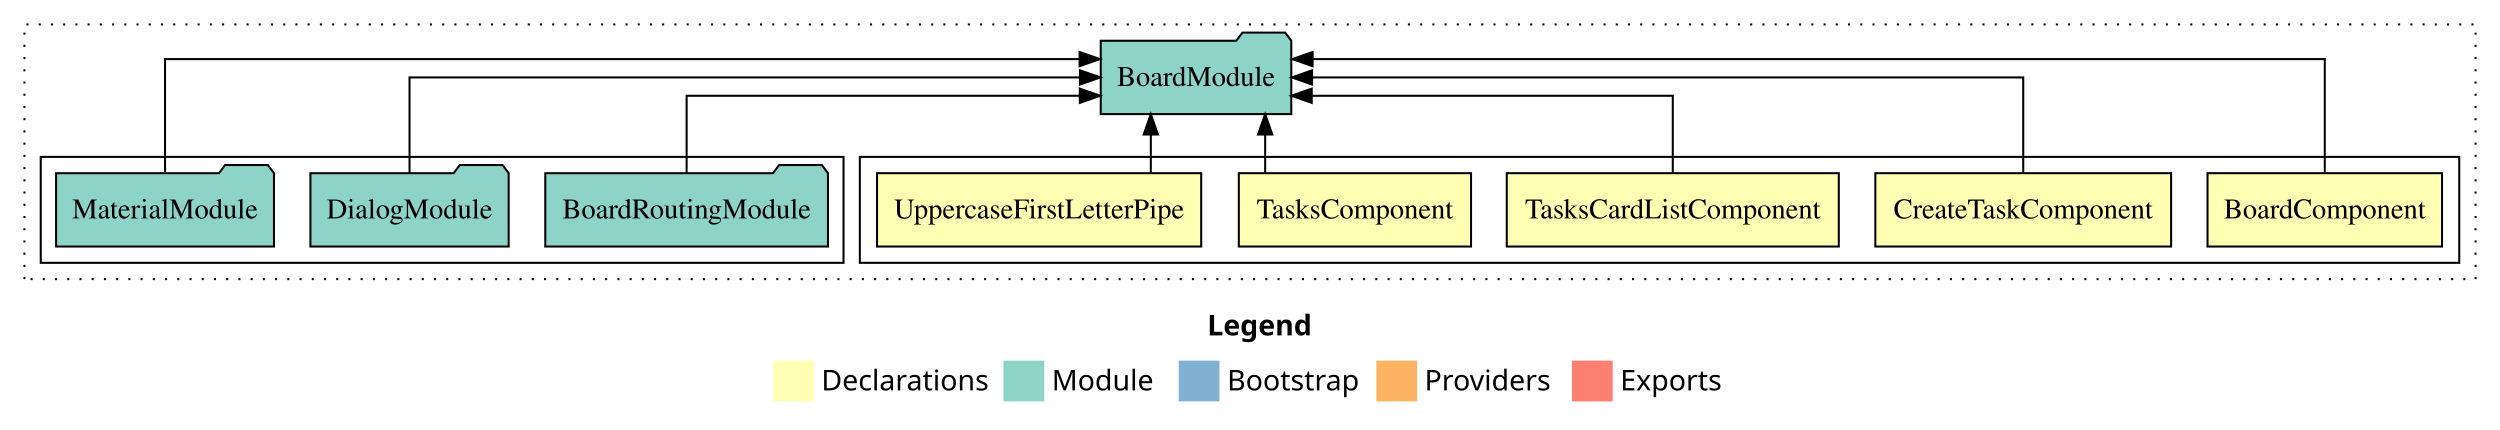
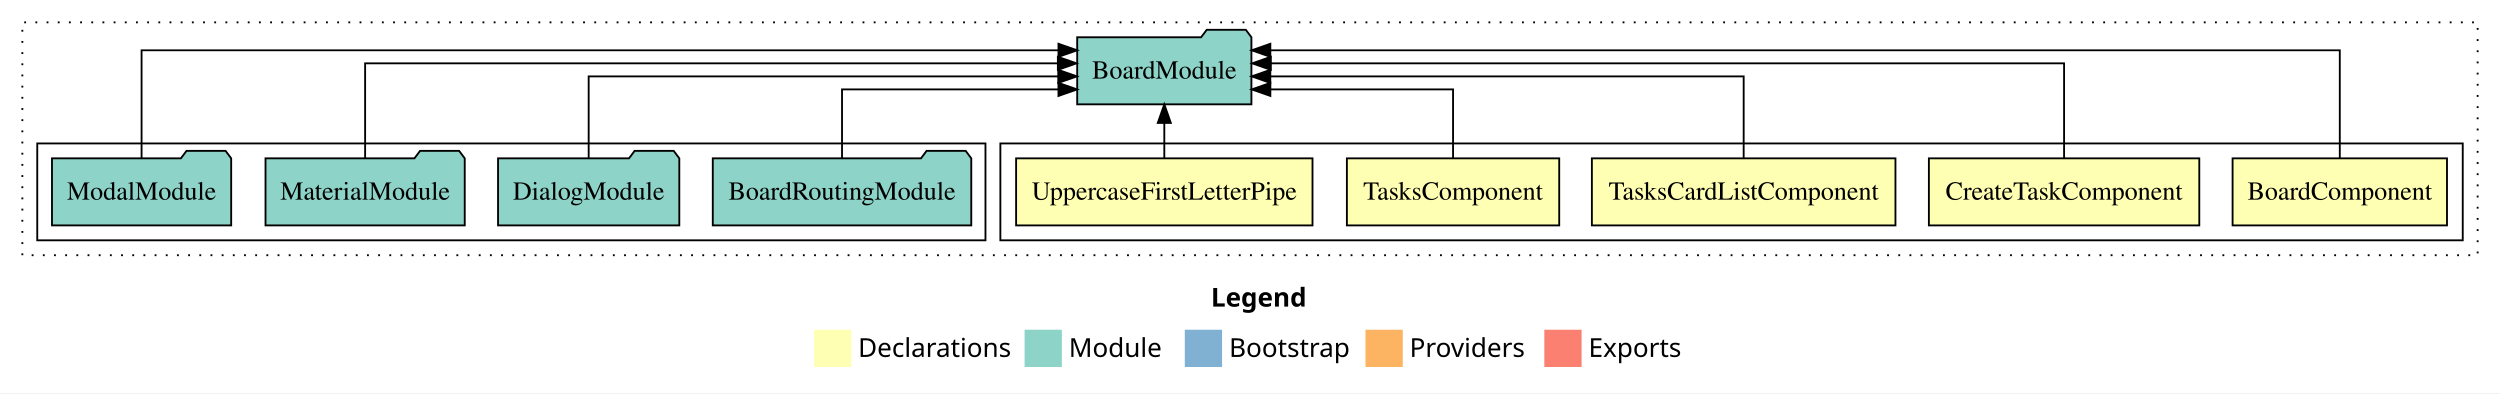
- <svg xmlns="http://www.w3.org/2000/svg" width="1227pt" height="211pt" viewBox="0.00 0.00 1227.00 211.00">
+ <svg xmlns="http://www.w3.org/2000/svg" width="1342pt" height="211pt" viewBox="0.00 0.00 1342.00 211.00">
  <g id="graph0" class="graph" transform="scale(1 1) rotate(0) translate(4 207)">
-     <polygon fill="#ffffff" stroke="transparent" points="-4,4 -4,-207 1223,-207 1223,4 -4,4" />
-     <text text-anchor="start" x="588.509" y="-42.4" font-family="sans-serif" font-weight="bold" font-size="14.00" fill="#000000">Legend</text>
-     <polygon fill="#ffffb3" stroke="transparent" points="375.5,-10 375.5,-30 395.5,-30 395.5,-10 375.5,-10" />
-     <text text-anchor="start" x="399.129" y="-15.4" font-family="sans-serif" font-size="14.00" fill="#000000">  Declarations</text>
-     <polygon fill="#8dd3c7" stroke="transparent" points="488.5,-10 488.5,-30 508.5,-30 508.5,-10 488.5,-10" />
-     <text text-anchor="start" x="512.225" y="-15.4" font-family="sans-serif" font-size="14.00" fill="#000000">  Module</text>
-     <polygon fill="#80b1d3" stroke="transparent" points="574.5,-10 574.5,-30 594.5,-30 594.5,-10 574.5,-10" />
-     <text text-anchor="start" x="598.281" y="-15.4" font-family="sans-serif" font-size="14.00" fill="#000000">  Bootstrap</text>
-     <polygon fill="#fdb462" stroke="transparent" points="671.5,-10 671.5,-30 691.5,-30 691.5,-10 671.5,-10" />
-     <text text-anchor="start" x="695.173" y="-15.4" font-family="sans-serif" font-size="14.00" fill="#000000">  Providers</text>
-     <polygon fill="#fb8072" stroke="transparent" points="767.5,-10 767.5,-30 787.5,-30 787.5,-10 767.5,-10" />
-     <text text-anchor="start" x="791.226" y="-15.4" font-family="sans-serif" font-size="14.00" fill="#000000">  Exports</text>
+     <polygon fill="#ffffff" stroke="transparent" points="-4,4 -4,-207 1338,-207 1338,4 -4,4" />
+     <text text-anchor="start" x="646.009" y="-42.4" font-family="sans-serif" font-weight="bold" font-size="14.00" fill="#000000">Legend</text>
+     <polygon fill="#ffffb3" stroke="transparent" points="433,-10 433,-30 453,-30 453,-10 433,-10" />
+     <text text-anchor="start" x="456.629" y="-15.4" font-family="sans-serif" font-size="14.00" fill="#000000">  Declarations</text>
+     <polygon fill="#8dd3c7" stroke="transparent" points="546,-10 546,-30 566,-30 566,-10 546,-10" />
+     <text text-anchor="start" x="569.725" y="-15.4" font-family="sans-serif" font-size="14.00" fill="#000000">  Module</text>
+     <polygon fill="#80b1d3" stroke="transparent" points="632,-10 632,-30 652,-30 652,-10 632,-10" />
+     <text text-anchor="start" x="655.781" y="-15.4" font-family="sans-serif" font-size="14.00" fill="#000000">  Bootstrap</text>
+     <polygon fill="#fdb462" stroke="transparent" points="729,-10 729,-30 749,-30 749,-10 729,-10" />
+     <text text-anchor="start" x="752.673" y="-15.4" font-family="sans-serif" font-size="14.00" fill="#000000">  Providers</text>
+     <polygon fill="#fb8072" stroke="transparent" points="825,-10 825,-30 845,-30 845,-10 825,-10" />
+     <text text-anchor="start" x="848.726" y="-15.4" font-family="sans-serif" font-size="14.00" fill="#000000">  Exports</text>
    <g id="clust1" class="cluster">
-       <polygon fill="none" stroke="#000000" stroke-dasharray="1,5" points="8,-70 8,-195 1211,-195 1211,-70 8,-70" />
+       <polygon fill="none" stroke="#000000" stroke-dasharray="1,5" points="8,-70 8,-195 1326,-195 1326,-70 8,-70" />
    </g>
    <g id="clust2" class="cluster">
-       <polygon fill="none" stroke="#000000" points="418,-78 418,-130 1203,-130 1203,-78 418,-78" />
+       <polygon fill="none" stroke="#000000" points="533,-78 533,-130 1318,-130 1318,-78 533,-78" />
    </g>
    <g id="clust8" class="cluster">
-       <polygon fill="none" stroke="#000000" points="16,-78 16,-130 410,-130 410,-78 16,-78" />
+       <polygon fill="none" stroke="#000000" points="16,-78 16,-130 525,-130 525,-78 16,-78" />
    </g>
    <g id="node1" class="node">
-       <polygon fill="#ffffb3" stroke="#000000" points="1194.545,-122 1079.455,-122 1079.455,-86 1194.545,-86 1194.545,-122" />
-       <text text-anchor="middle" x="1137" y="-99.8" font-family="Times,serif" font-size="14.00" fill="#000000">BoardComponent</text>
+       <polygon fill="#ffffb3" stroke="#000000" points="1309.545,-122 1194.455,-122 1194.455,-86 1309.545,-86 1309.545,-122" />
+       <text text-anchor="middle" x="1252" y="-99.8" font-family="Times,serif" font-size="14.00" fill="#000000">BoardComponent</text>
    </g>
    <g id="node6" class="node">
-       <polygon fill="#8dd3c7" stroke="#000000" points="629.762,-187 626.762,-191 605.762,-191 602.762,-187 536.238,-187 536.238,-151 629.762,-151 629.762,-187" />
-       <text text-anchor="middle" x="583" y="-164.8" font-family="Times,serif" font-size="14.00" fill="#000000">BoardModule</text>
+       <polygon fill="#8dd3c7" stroke="#000000" points="667.762,-187 664.762,-191 643.762,-191 640.762,-187 574.238,-187 574.238,-151 667.762,-151 667.762,-187" />
+       <text text-anchor="middle" x="621" y="-164.8" font-family="Times,serif" font-size="14.00" fill="#000000">BoardModule</text>
    </g>
    <g id="edge1" class="edge">
-       <path fill="none" stroke="#000000" d="M1137,-122.292C1137,-144.206 1137,-178 1137,-178 1137,-178 640.234,-178 640.234,-178" />
-       <polygon fill="#000000" stroke="#000000" points="640.234,-174.5 630.234,-178 640.234,-181.5 640.234,-174.5" />
+       <path fill="none" stroke="#000000" d="M1252,-122.011C1252,-144.485 1252,-180 1252,-180 1252,-180 677.912,-180 677.912,-180" />
+       <polygon fill="#000000" stroke="#000000" points="677.912,-176.5 667.912,-180 677.912,-183.5 677.912,-176.5" />
    </g>
    <g id="node2" class="node">
-       <polygon fill="#ffffb3" stroke="#000000" points="1061.576,-122 916.424,-122 916.424,-86 1061.576,-86 1061.576,-122" />
-       <text text-anchor="middle" x="989" y="-99.8" font-family="Times,serif" font-size="14.00" fill="#000000">CreateTaskComponent</text>
+       <polygon fill="#ffffb3" stroke="#000000" points="1176.576,-122 1031.424,-122 1031.424,-86 1176.576,-86 1176.576,-122" />
+       <text text-anchor="middle" x="1104" y="-99.8" font-family="Times,serif" font-size="14.00" fill="#000000">CreateTaskComponent</text>
    </g>
    <g id="edge2" class="edge">
-       <path fill="none" stroke="#000000" d="M989,-122.106C989,-141.339 989,-169 989,-169 989,-169 639.97,-169 639.97,-169" />
-       <polygon fill="#000000" stroke="#000000" points="639.97,-165.5 629.97,-169 639.97,-172.5 639.97,-165.5" />
+       <path fill="none" stroke="#000000" d="M1104,-122.129C1104,-142.572 1104,-173 1104,-173 1104,-173 678.192,-173 678.192,-173" />
+       <polygon fill="#000000" stroke="#000000" points="678.192,-169.5 668.192,-173 678.192,-176.5 678.192,-169.5" />
    </g>
    <g id="node3" class="node">
-       <polygon fill="#ffffb3" stroke="#000000" points="898.479,-122 735.521,-122 735.521,-86 898.479,-86 898.479,-122" />
-       <text text-anchor="middle" x="817" y="-99.8" font-family="Times,serif" font-size="14.00" fill="#000000">TasksCardListComponent</text>
+       <polygon fill="#ffffb3" stroke="#000000" points="1013.479,-122 850.521,-122 850.521,-86 1013.479,-86 1013.479,-122" />
+       <text text-anchor="middle" x="932" y="-99.8" font-family="Times,serif" font-size="14.00" fill="#000000">TasksCardListComponent</text>
    </g>
    <g id="edge3" class="edge">
-       <path fill="none" stroke="#000000" d="M817,-122.027C817,-138.398 817,-160 817,-160 817,-160 639.791,-160 639.791,-160" />
-       <polygon fill="#000000" stroke="#000000" points="639.791,-156.5 629.791,-160 639.791,-163.5 639.791,-156.5" />
+       <path fill="none" stroke="#000000" d="M932,-122.267C932,-140.555 932,-166 932,-166 932,-166 677.897,-166 677.897,-166" />
+       <polygon fill="#000000" stroke="#000000" points="677.897,-162.5 667.897,-166 677.896,-169.5 677.897,-162.5" />
    </g>
    <g id="node4" class="node">
-       <polygon fill="#ffffb3" stroke="#000000" points="717.989,-122 604.011,-122 604.011,-86 717.989,-86 717.989,-122" />
-       <text text-anchor="middle" x="661" y="-99.8" font-family="Times,serif" font-size="14.00" fill="#000000">TasksComponent</text>
+       <polygon fill="#ffffb3" stroke="#000000" points="832.989,-122 719.011,-122 719.011,-86 832.989,-86 832.989,-122" />
+       <text text-anchor="middle" x="776" y="-99.8" font-family="Times,serif" font-size="14.00" fill="#000000">TasksComponent</text>
    </g>
    <g id="edge4" class="edge">
-       <path fill="none" stroke="#000000" d="M616.943,-122.106C616.943,-122.106 616.943,-140.991 616.943,-140.991" />
-       <polygon fill="#000000" stroke="#000000" points="613.443,-140.991 616.943,-150.991 620.443,-140.991 613.443,-140.991" />
+       <path fill="none" stroke="#000000" d="M776,-122.009C776,-138.049 776,-159 776,-159 776,-159 677.926,-159 677.926,-159" />
+       <polygon fill="#000000" stroke="#000000" points="677.926,-155.5 667.926,-159 677.926,-162.5 677.926,-155.5" />
    </g>
    <g id="node5" class="node">
-       <polygon fill="#ffffb3" stroke="#000000" points="585.551,-122 426.449,-122 426.449,-86 585.551,-86 585.551,-122" />
-       <text text-anchor="middle" x="506" y="-99.8" font-family="Times,serif" font-size="14.00" fill="#000000">UppercaseFirstLetterPipe</text>
+       <polygon fill="#ffffb3" stroke="#000000" points="700.551,-122 541.449,-122 541.449,-86 700.551,-86 700.551,-122" />
+       <text text-anchor="middle" x="621" y="-99.8" font-family="Times,serif" font-size="14.00" fill="#000000">UppercaseFirstLetterPipe</text>
    </g>
    <g id="edge5" class="edge">
-       <path fill="none" stroke="#000000" d="M560.822,-122.106C560.822,-122.106 560.822,-140.991 560.822,-140.991" />
-       <polygon fill="#000000" stroke="#000000" points="557.322,-140.991 560.822,-150.991 564.322,-140.991 557.322,-140.991" />
+       <path fill="none" stroke="#000000" d="M621,-122.106C621,-122.106 621,-140.991 621,-140.991" />
+       <polygon fill="#000000" stroke="#000000" points="617.5,-140.991 621,-150.991 624.5,-140.991 617.5,-140.991" />
    </g>
    <g id="node7" class="node">
-       <polygon fill="#8dd3c7" stroke="#000000" points="402.38,-122 399.38,-126 378.38,-126 375.38,-122 263.62,-122 263.62,-86 402.38,-86 402.38,-122" />
-       <text text-anchor="middle" x="333" y="-99.8" font-family="Times,serif" font-size="14.00" fill="#000000">BoardRoutingModule</text>
+       <polygon fill="#8dd3c7" stroke="#000000" points="517.38,-122 514.38,-126 493.38,-126 490.38,-122 378.62,-122 378.62,-86 517.38,-86 517.38,-122" />
+       <text text-anchor="middle" x="448" y="-99.8" font-family="Times,serif" font-size="14.00" fill="#000000">BoardRoutingModule</text>
    </g>
    <g id="edge6" class="edge">
-       <path fill="none" stroke="#000000" d="M333,-122.027C333,-138.398 333,-160 333,-160 333,-160 525.977,-160 525.977,-160" />
-       <polygon fill="#000000" stroke="#000000" points="525.977,-163.5 535.977,-160 525.977,-156.5 525.977,-163.5" />
+       <path fill="none" stroke="#000000" d="M448,-122.009C448,-138.049 448,-159 448,-159 448,-159 564.184,-159 564.184,-159" />
+       <polygon fill="#000000" stroke="#000000" points="564.184,-162.5 574.184,-159 564.184,-155.5 564.184,-162.5" />
    </g>
    <g id="node8" class="node">
-       <polygon fill="#8dd3c7" stroke="#000000" points="245.653,-122 242.653,-126 221.653,-126 218.653,-122 148.347,-122 148.347,-86 245.653,-86 245.653,-122" />
-       <text text-anchor="middle" x="197" y="-99.8" font-family="Times,serif" font-size="14.00" fill="#000000">DialogModule</text>
+       <polygon fill="#8dd3c7" stroke="#000000" points="360.653,-122 357.653,-126 336.653,-126 333.653,-122 263.347,-122 263.347,-86 360.653,-86 360.653,-122" />
+       <text text-anchor="middle" x="312" y="-99.8" font-family="Times,serif" font-size="14.00" fill="#000000">DialogModule</text>
    </g>
    <g id="edge7" class="edge">
-       <path fill="none" stroke="#000000" d="M197,-122.106C197,-141.339 197,-169 197,-169 197,-169 526.055,-169 526.055,-169" />
-       <polygon fill="#000000" stroke="#000000" points="526.055,-172.5 536.055,-169 526.055,-165.5 526.055,-172.5" />
+       <path fill="none" stroke="#000000" d="M312,-122.267C312,-140.555 312,-166 312,-166 312,-166 564.07,-166 564.07,-166" />
+       <polygon fill="#000000" stroke="#000000" points="564.07,-169.5 574.07,-166 564.069,-162.5 564.07,-169.5" />
    </g>
    <g id="node9" class="node">
-       <polygon fill="#8dd3c7" stroke="#000000" points="130.471,-122 127.471,-126 106.471,-126 103.471,-122 23.529,-122 23.529,-86 130.471,-86 130.471,-122" />
-       <text text-anchor="middle" x="77" y="-99.8" font-family="Times,serif" font-size="14.00" fill="#000000">MaterialModule</text>
+       <polygon fill="#8dd3c7" stroke="#000000" points="245.471,-122 242.471,-126 221.471,-126 218.471,-122 138.529,-122 138.529,-86 245.471,-86 245.471,-122" />
+       <text text-anchor="middle" x="192" y="-99.8" font-family="Times,serif" font-size="14.00" fill="#000000">MaterialModule</text>
    </g>
    <g id="edge8" class="edge">
-       <path fill="none" stroke="#000000" d="M77,-122.292C77,-144.206 77,-178 77,-178 77,-178 525.851,-178 525.851,-178" />
-       <polygon fill="#000000" stroke="#000000" points="525.851,-181.5 535.851,-178 525.851,-174.5 525.851,-181.5" />
+       <path fill="none" stroke="#000000" d="M192,-122.129C192,-142.572 192,-173 192,-173 192,-173 563.862,-173 563.862,-173" />
+       <polygon fill="#000000" stroke="#000000" points="563.862,-176.5 573.862,-173 563.862,-169.5 563.862,-176.5" />
+     </g>
+     <g id="node10" class="node">
+       <polygon fill="#8dd3c7" stroke="#000000" points="120.1,-122 117.1,-126 96.1,-126 93.1,-122 23.9,-122 23.9,-86 120.1,-86 120.1,-122" />
+       <text text-anchor="middle" x="72" y="-99.8" font-family="Times,serif" font-size="14.00" fill="#000000">ModalModule</text>
+     </g>
+     <g id="edge9" class="edge">
+       <path fill="none" stroke="#000000" d="M72,-122.011C72,-144.485 72,-180 72,-180 72,-180 564.193,-180 564.193,-180" />
+       <polygon fill="#000000" stroke="#000000" points="564.193,-183.5 574.193,-180 564.192,-176.5 564.193,-183.5" />
    </g>
  </g>
</svg>
